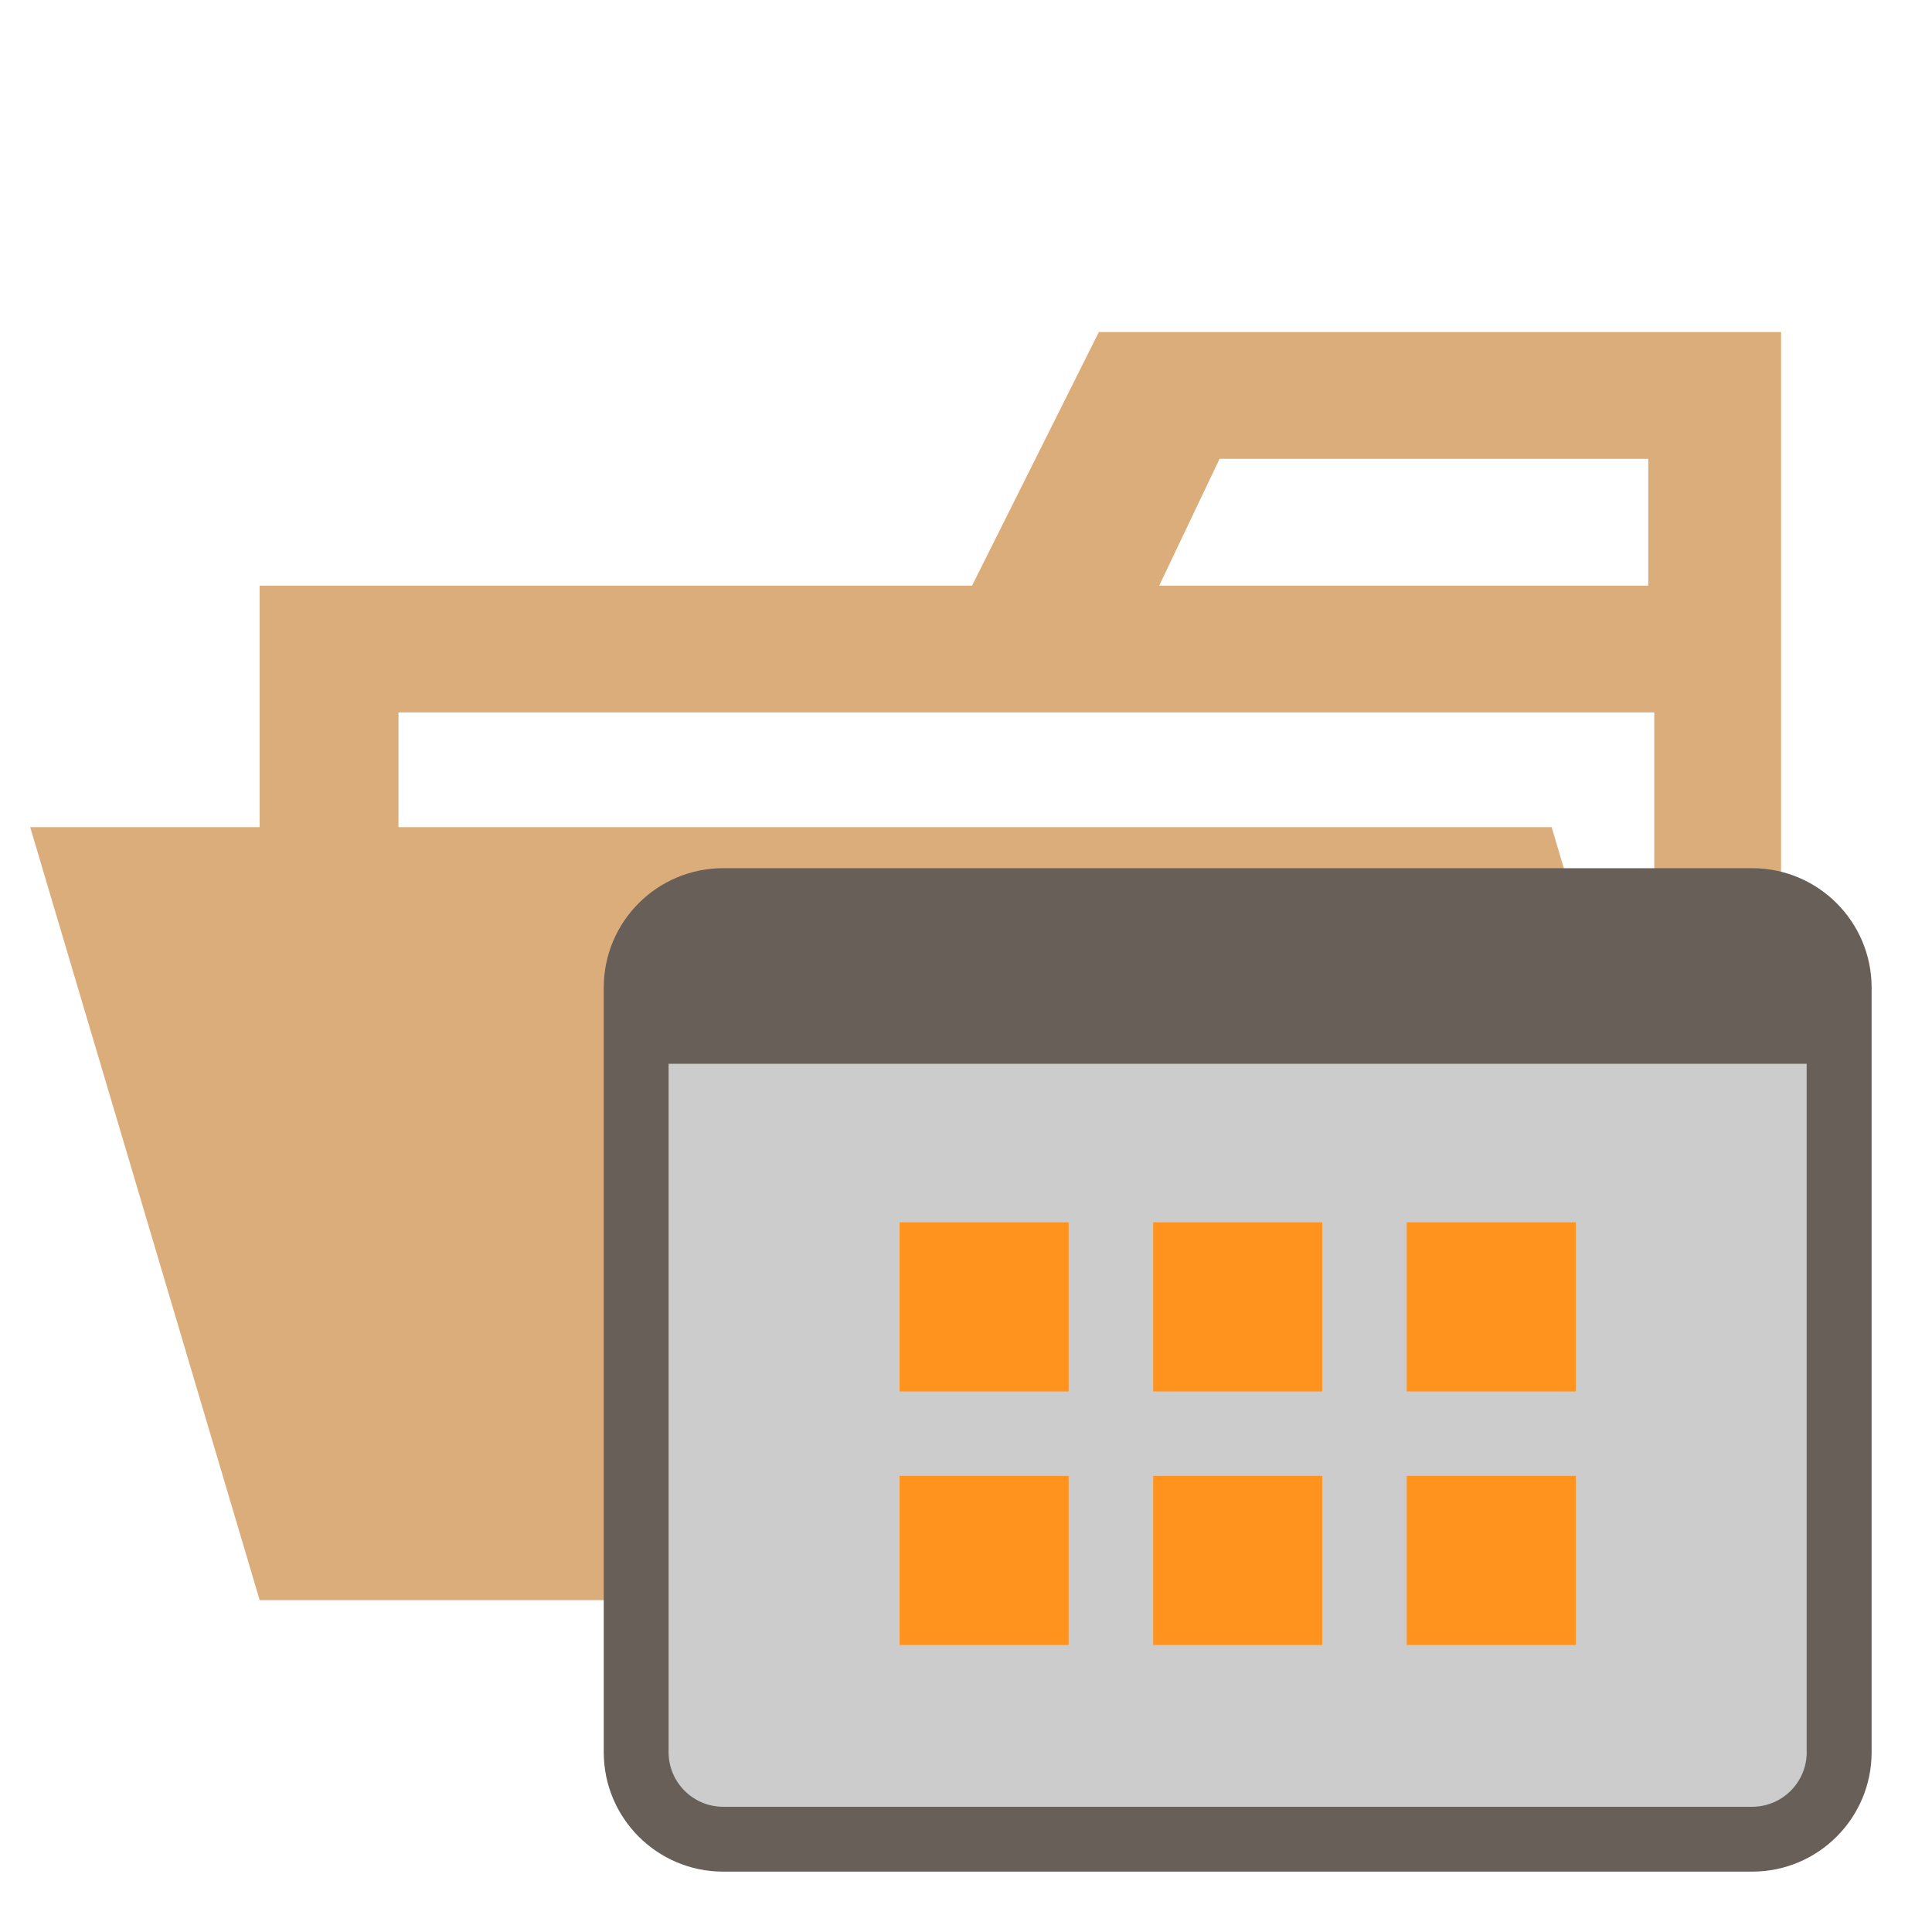
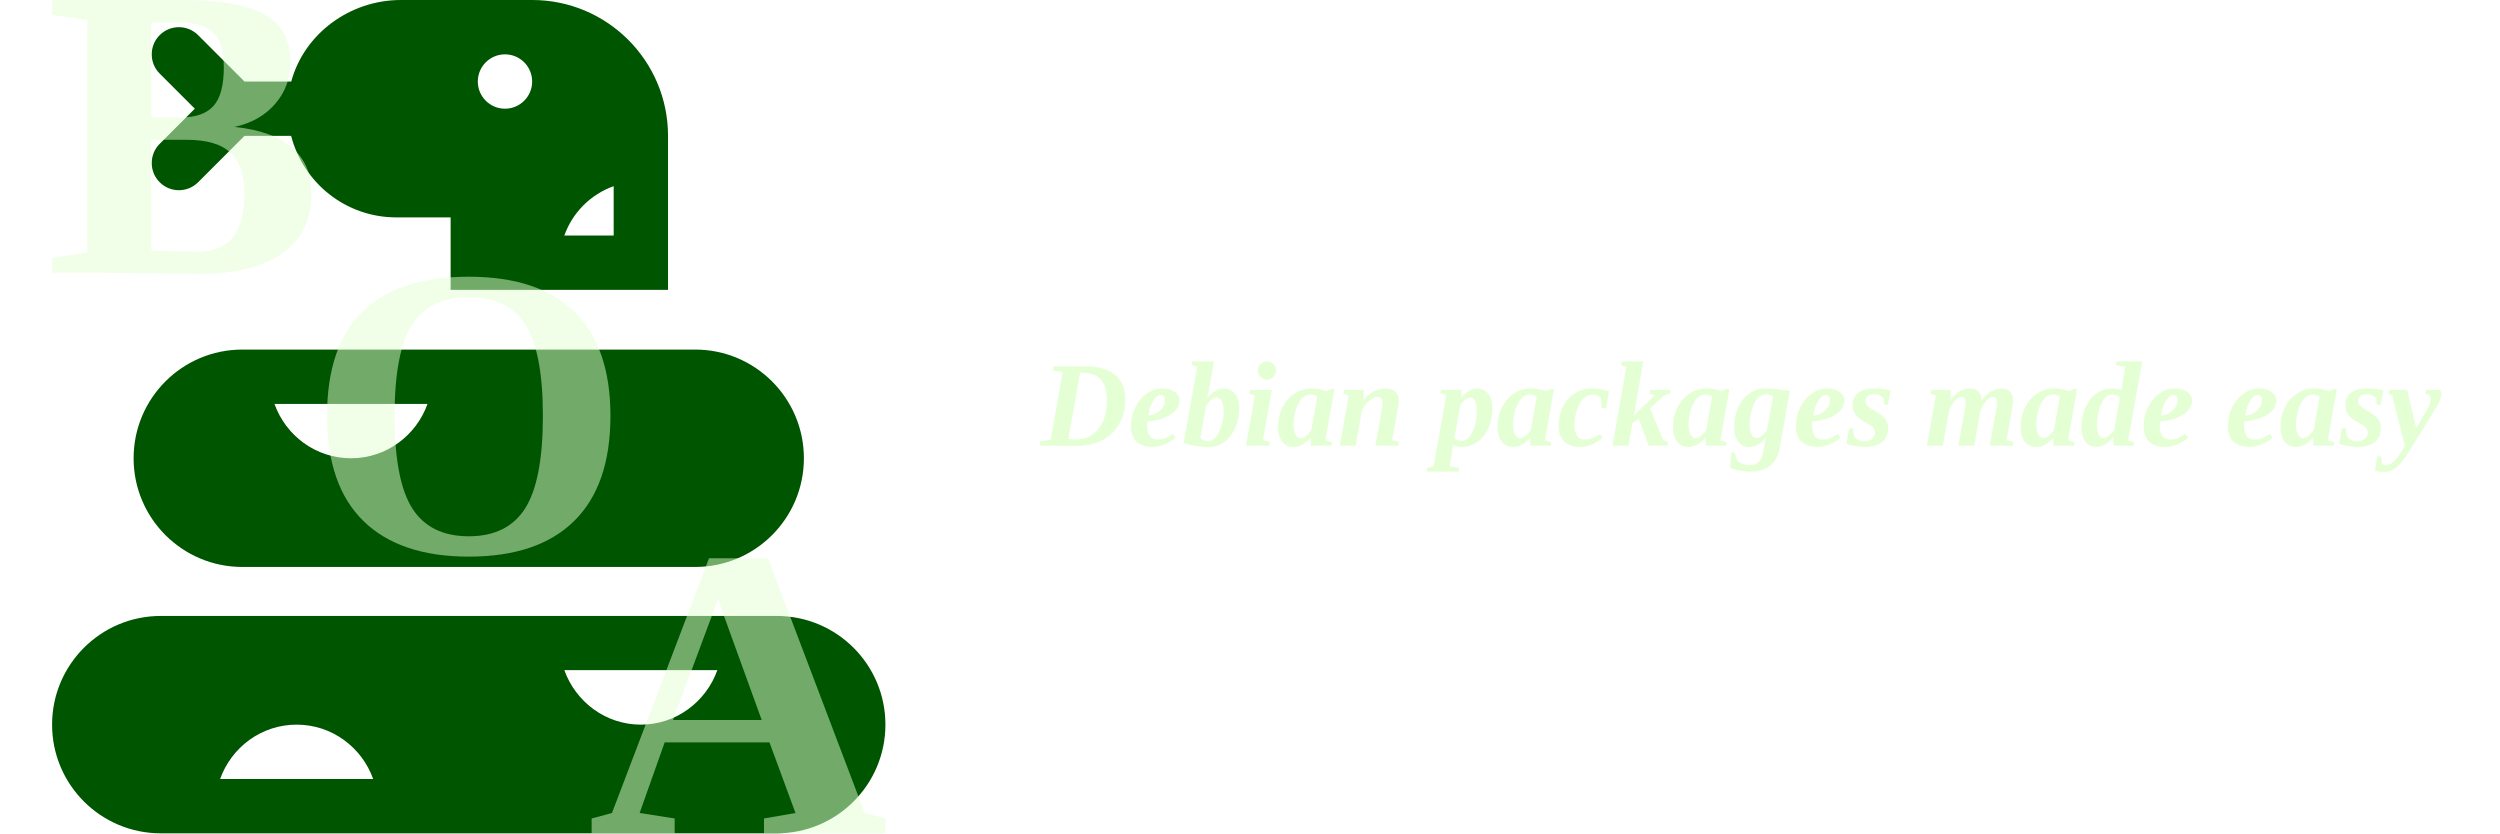
- <svg xmlns="http://www.w3.org/2000/svg" width="800px" height="800px" viewBox="0 0 32 32">
-   <path d="M27.4,5.5H18.2L16.1,9.7H4.3V26.5H29.5V5.5Zm0,18.7H6.6V11.8H27.4Zm0-14.5H19.2l1-2.1h7.1V9.7Z" style="fill:#dbad7b" />
-   <polygon points="25.7 13.7 0.5 13.7 4.3 26.5 29.5 26.5 25.7 13.7" style="fill:#dbad7b" />
-   <path d="M29.025,14.38H11.974A1.978,1.978,0,0,0,10,16.354V29.029A1.978,1.978,0,0,0,11.974,31H29.025A1.978,1.978,0,0,0,31,29.026V16.354A1.979,1.979,0,0,0,29.025,14.38Z" style="fill:#675f58" />
-   <path d="M29.925,29.026a.905.905,0,0,1-.9.9H11.974a.905.905,0,0,1-.9-.9V17.62h18.85V29.026Z" style="fill:#ccc" />
-   <rect x="14.9" y="20.246" width="2.8" height="2.801" style="fill:#ff931e" />
-   <rect x="19.1" y="20.246" width="2.8" height="2.801" style="fill:#ff931e" />
-   <rect x="23.3" y="20.246" width="2.8" height="2.801" style="fill:#ff931e" />
-   <rect x="14.9" y="24.446" width="2.8" height="2.8" style="fill:#ff931e" />
-   <rect x="19.1" y="24.446" width="2.8" height="2.8" style="fill:#ff931e" />
-   <rect x="23.3" y="24.446" width="2.8" height="2.8" style="fill:#ff931e" />
+ <svg xmlns="http://www.w3.org/2000/svg" fill="#000000" height="256" width="768" version="1.1" id="Layer_1" viewBox="0 0 491.52 163.84" xml:space="preserve">
+   <defs id="defs23">
+ 	
+ </defs>
+   <g id="g870" transform="matrix(0.32,0,0,0.32,10.24,0)">
+     <g id="g6" style="fill:#005500">
+       <g id="g4" style="fill:#005500">
+         <path d="m 445.217,378.435 c -138.295,0 -232.811,0 -378.435,0 C 29.9,378.435 0,408.334 0,445.217 0,482.1 29.9,512 66.783,512 H 445.218 C 482.1,512 512,482.1 512,445.217 512,408.334 482.1,378.435 445.217,378.435 Z M 103.25,478.609 c 6.915,-19.391 25.275,-33.391 47.01,-33.391 21.736,0 40.095,14 47.01,33.391 z m 258.489,-33.392 c -21.737,0 -40.095,-14.111 -47.01,-33.503 51.676,0 45.34,0 94.022,0 -6.917,19.392 -25.275,33.503 -47.012,33.503 z" id="path2" style="fill:#005500" />
+       </g>
+     </g>
+     <g id="g12" transform="translate(0,3.297012)" style="fill:#005500">
+       <g id="g10" style="fill:#005500">
+         <path d="M 395.13,211.478 H 116.87 c -36.883,0 -66.783,29.9 -66.783,66.783 0,36.883 29.9,66.783 66.783,66.783 h 278.26 c 36.883,0 66.783,-29.9 66.783,-66.783 0,-36.883 -29.9,-66.783 -66.783,-66.783 z m -211.478,66.783 c -21.735,0 -40.095,-14 -47.01,-33.391 48.681,0 42.345,0 94.021,0 -6.916,19.391 -25.275,33.391 -47.011,33.391 z" id="path8" style="fill:#005500" />
+       </g>
+     </g>
+     <g id="g16" style="fill:#005500;fill-opacity:1">
+       <path d="m 294.957,0 c -28.25,0 -50.612,0 -80.679,0 -31.497,0 -59.47,20.931 -67.335,50.087 h -28.725 l -28.501,-28.5 c -6.521,-6.521 -17.087,-6.521 -23.609,0 -6.521,6.516 -6.521,17.092 0,23.609 L 87.696,66.782 66.109,88.37 c -6.522,6.516 -6.522,17.092 0,23.608 6.522,6.522 17.086,6.522 23.609,0 l 28.499,-28.5 h 28.65 c 7.421,28.791 33.503,50.087 64.611,50.087 h 33.391 v 44.522 H 378.434 V 83.478 C 378.435,37.374 341.06,0 294.957,0 Z m -16.696,66.783 c -9.22,0 -16.696,-7.475 -16.696,-16.696 0,-9.221 7.475,-16.696 16.696,-16.696 9.221,0 16.696,7.475 16.696,16.696 0,9.221 -7.476,16.696 -16.696,16.696 z m 66.782,77.913 h -30.315 c 5.043,-14.143 16.17,-25.271 30.315,-30.315 z" id="path14" style="fill:#005500;fill-opacity:1" />
+     </g>
+   </g>
+   <g id="g4012" style="fill:#e5ffd5;fill-opacity:0.5" transform="translate(10.24)">
+     <text xml:space="preserve" style="font-style:normal;font-variant:normal;font-weight:bold;font-stretch:normal;font-size:81.92px;line-height:1.25;font-family:'Liberation Serif';-inkscape-font-specification:'Liberation Serif Bold';fill:#e5ffd5;fill-opacity:0.5;stroke:none;stroke-width:0.64" x="-1.36" y="53.64" id="text3996">
+       <tspan id="tspan3994" style="font-style:normal;font-variant:normal;font-weight:bold;font-stretch:normal;font-size:81.92px;font-family:'Liberation Serif';-inkscape-font-specification:'Liberation Serif Bold';fill:#e5ffd5;fill-opacity:0.5;stroke-width:0.64" x="-1.36" y="53.64">B</tspan>
+     </text>
+     <text xml:space="preserve" style="font-style:normal;font-variant:normal;font-weight:bold;font-stretch:normal;font-size:81.92px;line-height:1.25;font-family:'Liberation Serif';-inkscape-font-specification:'Liberation Serif Bold';fill:#e5ffd5;fill-opacity:0.5;stroke:none;stroke-width:0.64" x="50.06" y="108.64" id="text4000">
+       <tspan id="tspan3998" style="font-style:normal;font-variant:normal;font-weight:bold;font-stretch:normal;font-size:81.92px;font-family:'Liberation Serif';-inkscape-font-specification:'Liberation Serif Bold';fill:#e5ffd5;fill-opacity:0.5;stroke-width:0.64" x="50.06" y="108.64">O</tspan>
+     </text>
+     <text xml:space="preserve" style="font-style:normal;font-variant:normal;font-weight:bold;font-stretch:normal;font-size:81.92px;line-height:1.25;font-family:'Liberation Serif';-inkscape-font-specification:'Liberation Serif Bold';fill:#e5ffd5;fill-opacity:0.5;stroke:none;stroke-width:0.64" x="105.28" y="163.84" id="text4004">
+       <tspan id="tspan4002" style="font-style:normal;font-variant:normal;font-weight:bold;font-stretch:normal;font-size:81.92px;font-family:'Liberation Serif';-inkscape-font-specification:'Liberation Serif Bold';fill:#e5ffd5;fill-opacity:0.5;stroke-width:0.64" x="105.28" y="163.84">A</tspan>
+     </text>
+   </g>
+   <text xml:space="preserve" style="font-style:italic;font-variant:normal;font-weight:bold;font-stretch:normal;font-size:23.893px;line-height:1.25;font-family:'Liberation Serif';-inkscape-font-specification:'Liberation Serif Bold Italic';fill:#e5ffd5;fill-opacity:1;stroke:none;stroke-width:0.64" x="204.55" y="87.631" id="text6253">
+     <tspan id="tspan6251" style="font-style:italic;font-variant:normal;font-weight:bold;font-stretch:normal;font-size:23.893px;font-family:'Liberation Serif';-inkscape-font-specification:'Liberation Serif Bold Italic';stroke-width:0.64;fill:#e5ffd5" x="204.55" y="87.631">Debian packages made easy</tspan>
+   </text>
</svg>
